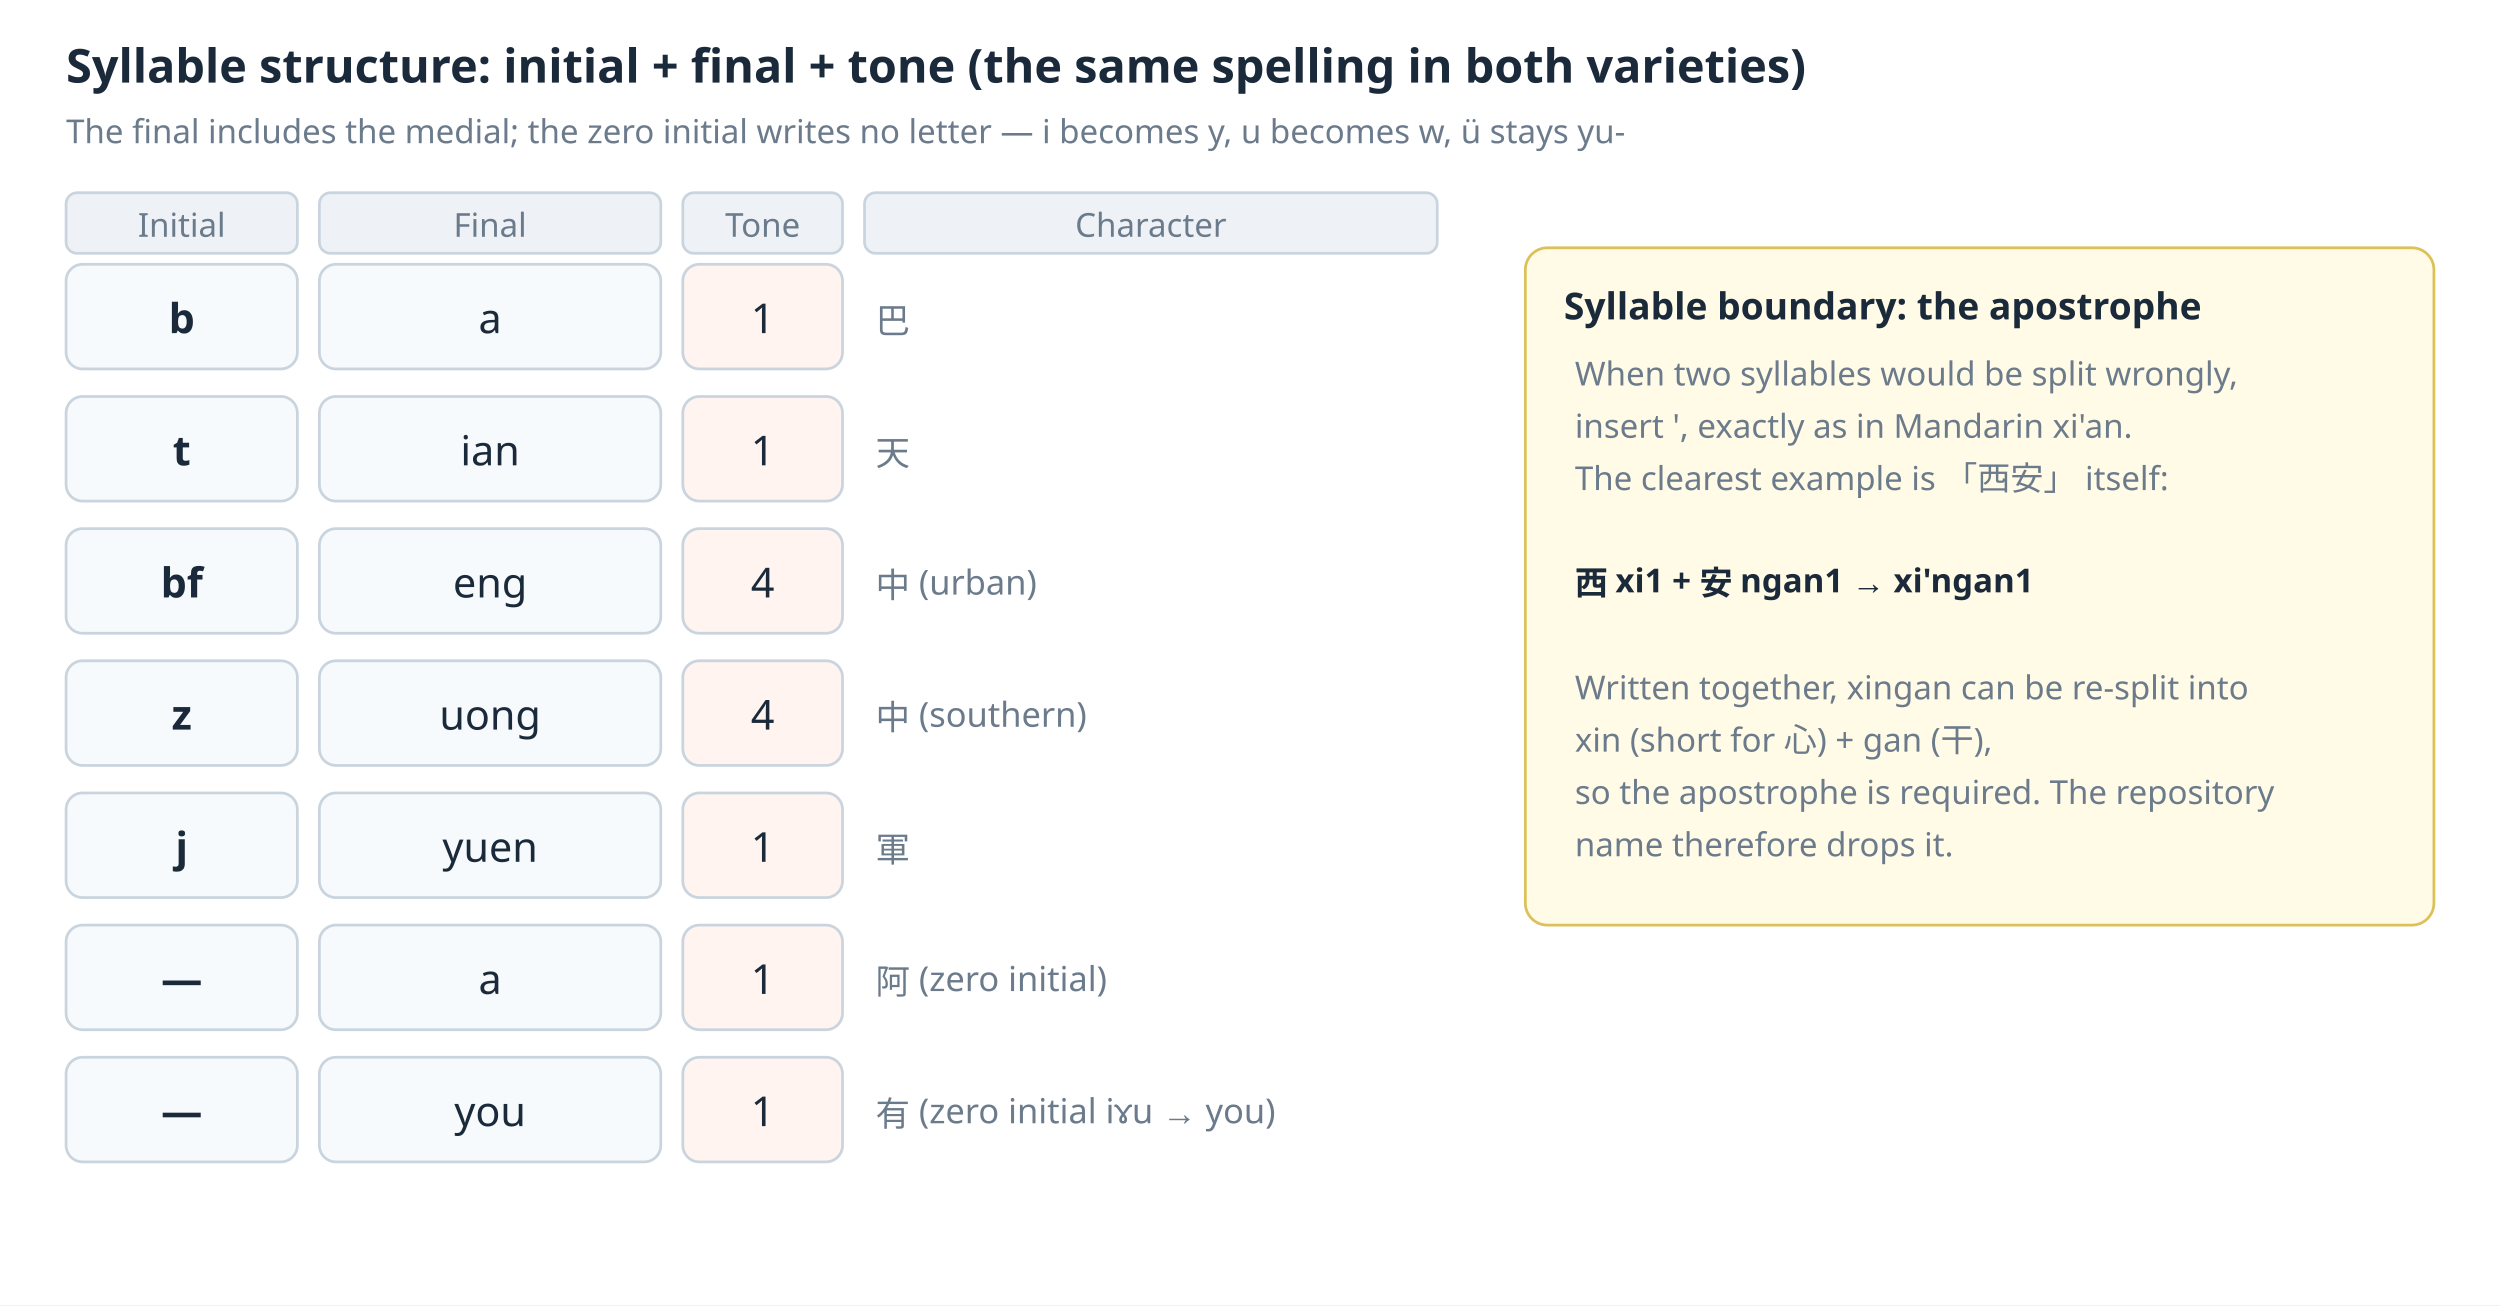
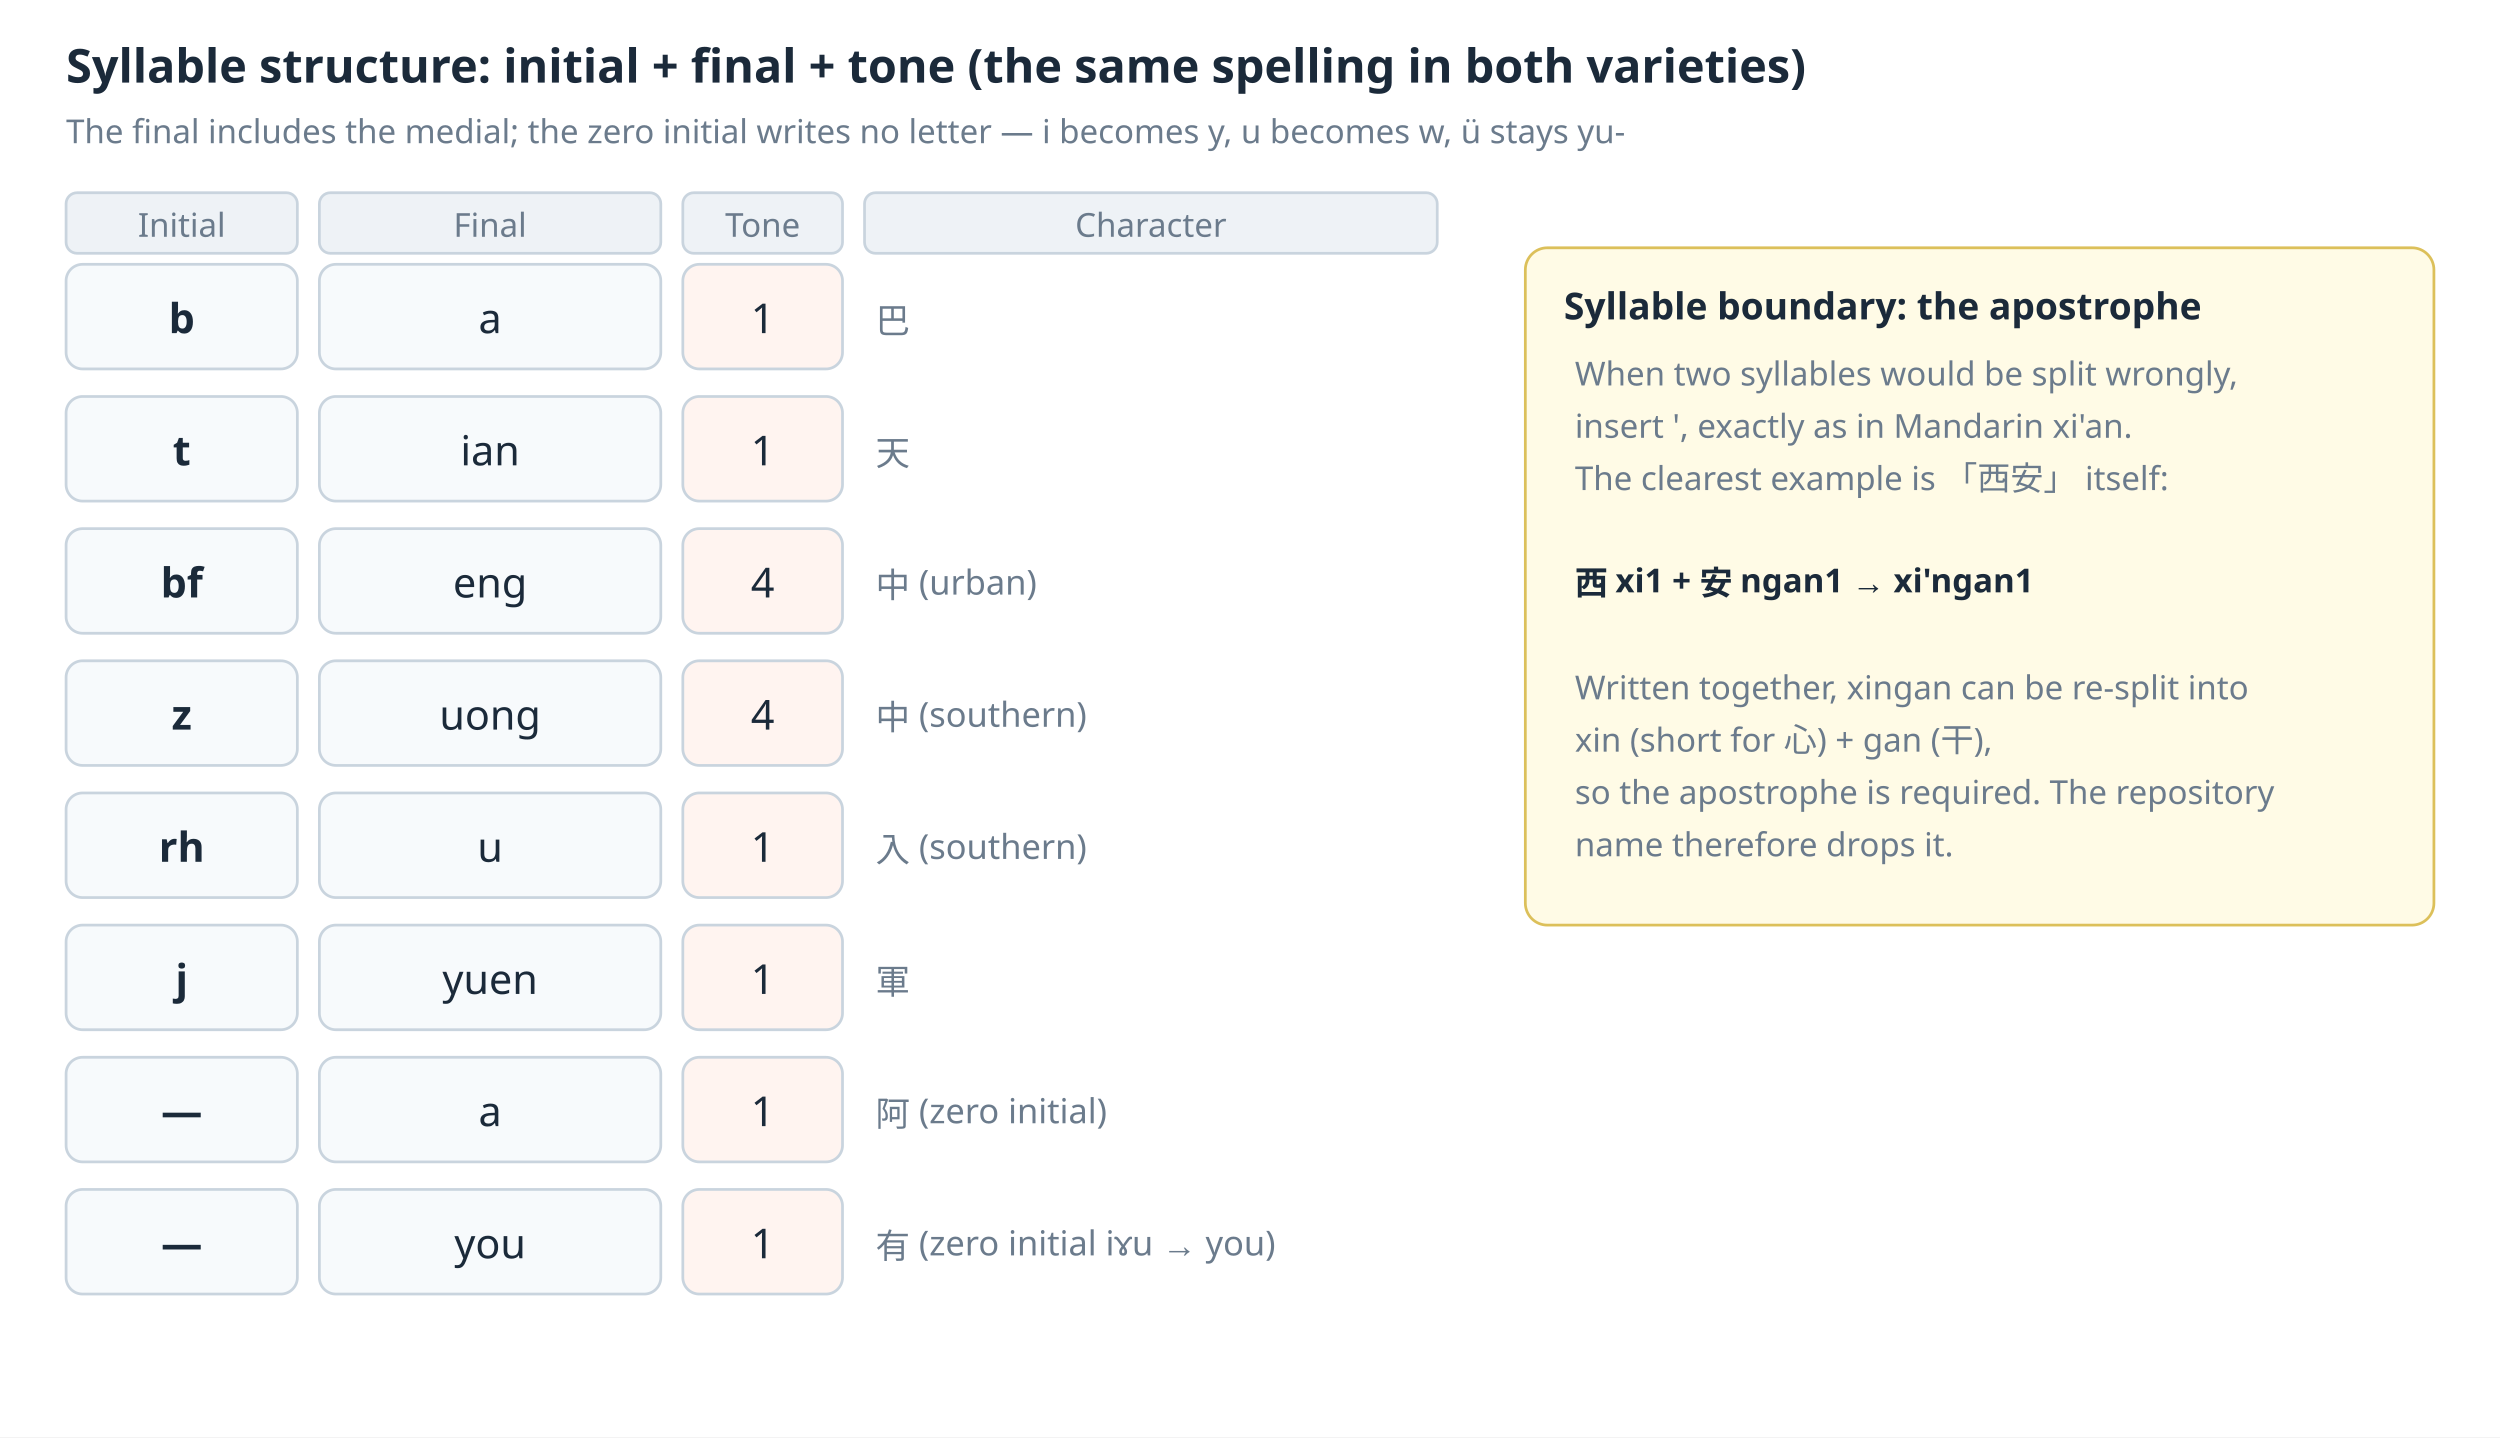
- <svg xmlns="http://www.w3.org/2000/svg" width="908" height="474" viewBox="0 0 908 474" font-family="'Noto Sans','Helvetica Neue',Arial,'Noto Sans SC',sans-serif">
-   <rect width="908" height="474" fill="#ffffff" />
+ <svg xmlns="http://www.w3.org/2000/svg" width="908" height="522" viewBox="0 0 908 522" font-family="'Noto Sans','Helvetica Neue',Arial,'Noto Sans SC',sans-serif">
+   <rect width="908" height="522" fill="#ffffff" />
  <text x="24" y="30" font-size="17" fill="#1b2a3a" font-weight="bold" text-anchor="start">Syllable structure: initial + final + tone (the same spelling in both varieties)</text>
  <text x="24" y="52" font-size="12" fill="#6b7b8c" font-weight="normal" text-anchor="start">The final includes the medial; the zero initial writes no letter — i becomes y, u becomes w, ü stays yu-</text>
  <rect x="24" y="70" width="84" height="22" rx="4" fill="#eef2f6" stroke="#c9d4de" />
  <text x="66" y="86" font-size="12" fill="#6b7b8c" font-weight="normal" text-anchor="middle">Initial</text>
  <rect x="116" y="70" width="124" height="22" rx="4" fill="#eef2f6" stroke="#c9d4de" />
  <text x="178" y="86" font-size="12" fill="#6b7b8c" font-weight="normal" text-anchor="middle">Final</text>
  <rect x="248" y="70" width="58" height="22" rx="4" fill="#eef2f6" stroke="#c9d4de" />
  <text x="277" y="86" font-size="12" fill="#6b7b8c" font-weight="normal" text-anchor="middle">Tone</text>
  <rect x="314" y="70" width="208" height="22" rx="4" fill="#eef2f6" stroke="#c9d4de" />
  <text x="418" y="86" font-size="12" fill="#6b7b8c" font-weight="normal" text-anchor="middle">Character</text>
  <rect x="24" y="96" width="84" height="38" rx="6" fill="#f7fafc" stroke="#c9d4de" />
  <text x="66" y="121" font-size="15" fill="#1b2a3a" font-weight="bold" text-anchor="middle">b</text>
  <rect x="116" y="96" width="124" height="38" rx="6" fill="#f7fafc" stroke="#c9d4de" />
  <text x="178" y="121" font-size="15" fill="#1b2a3a" font-weight="normal" text-anchor="middle">a</text>
  <rect x="248" y="96" width="58" height="38" rx="6" fill="#fff4f0" stroke="#c9d4de" />
  <text x="277" y="121" font-size="15" fill="#1b2a3a" font-weight="normal" text-anchor="middle">1</text>
  <text x="318" y="121" font-size="12.5" fill="#6b7b8c" font-weight="normal" text-anchor="start">巴</text>
  <rect x="24" y="144" width="84" height="38" rx="6" fill="#f7fafc" stroke="#c9d4de" />
  <text x="66" y="169" font-size="15" fill="#1b2a3a" font-weight="bold" text-anchor="middle">t</text>
  <rect x="116" y="144" width="124" height="38" rx="6" fill="#f7fafc" stroke="#c9d4de" />
  <text x="178" y="169" font-size="15" fill="#1b2a3a" font-weight="normal" text-anchor="middle">ian</text>
  <rect x="248" y="144" width="58" height="38" rx="6" fill="#fff4f0" stroke="#c9d4de" />
  <text x="277" y="169" font-size="15" fill="#1b2a3a" font-weight="normal" text-anchor="middle">1</text>
  <text x="318" y="169" font-size="12.5" fill="#6b7b8c" font-weight="normal" text-anchor="start">天</text>
  <rect x="24" y="192" width="84" height="38" rx="6" fill="#f7fafc" stroke="#c9d4de" />
  <text x="66" y="217" font-size="15" fill="#1b2a3a" font-weight="bold" text-anchor="middle">bf</text>
  <rect x="116" y="192" width="124" height="38" rx="6" fill="#f7fafc" stroke="#c9d4de" />
  <text x="178" y="217" font-size="15" fill="#1b2a3a" font-weight="normal" text-anchor="middle">eng</text>
  <rect x="248" y="192" width="58" height="38" rx="6" fill="#fff4f0" stroke="#c9d4de" />
  <text x="277" y="217" font-size="15" fill="#1b2a3a" font-weight="normal" text-anchor="middle">4</text>
  <text x="318" y="217" font-size="12.5" fill="#6b7b8c" font-weight="normal" text-anchor="start">中 (urban)</text>
  <rect x="24" y="240" width="84" height="38" rx="6" fill="#f7fafc" stroke="#c9d4de" />
  <text x="66" y="265" font-size="15" fill="#1b2a3a" font-weight="bold" text-anchor="middle">z</text>
  <rect x="116" y="240" width="124" height="38" rx="6" fill="#f7fafc" stroke="#c9d4de" />
  <text x="178" y="265" font-size="15" fill="#1b2a3a" font-weight="normal" text-anchor="middle">uong</text>
  <rect x="248" y="240" width="58" height="38" rx="6" fill="#fff4f0" stroke="#c9d4de" />
  <text x="277" y="265" font-size="15" fill="#1b2a3a" font-weight="normal" text-anchor="middle">4</text>
  <text x="318" y="265" font-size="12.5" fill="#6b7b8c" font-weight="normal" text-anchor="start">中 (southern)</text>
  <rect x="24" y="288" width="84" height="38" rx="6" fill="#f7fafc" stroke="#c9d4de" />
-   <text x="66" y="313" font-size="15" fill="#1b2a3a" font-weight="bold" text-anchor="middle">j</text>
+   <text x="66" y="313" font-size="15" fill="#1b2a3a" font-weight="bold" text-anchor="middle">rh</text>
  <rect x="116" y="288" width="124" height="38" rx="6" fill="#f7fafc" stroke="#c9d4de" />
-   <text x="178" y="313" font-size="15" fill="#1b2a3a" font-weight="normal" text-anchor="middle">yuen</text>
+   <text x="178" y="313" font-size="15" fill="#1b2a3a" font-weight="normal" text-anchor="middle">u</text>
  <rect x="248" y="288" width="58" height="38" rx="6" fill="#fff4f0" stroke="#c9d4de" />
  <text x="277" y="313" font-size="15" fill="#1b2a3a" font-weight="normal" text-anchor="middle">1</text>
-   <text x="318" y="313" font-size="12.5" fill="#6b7b8c" font-weight="normal" text-anchor="start">軍</text>
+   <text x="318" y="313" font-size="12.5" fill="#6b7b8c" font-weight="normal" text-anchor="start">入 (southern)</text>
  <rect x="24" y="336" width="84" height="38" rx="6" fill="#f7fafc" stroke="#c9d4de" />
-   <text x="66" y="361" font-size="15" fill="#1b2a3a" font-weight="bold" text-anchor="middle">—</text>
+   <text x="66" y="361" font-size="15" fill="#1b2a3a" font-weight="bold" text-anchor="middle">j</text>
  <rect x="116" y="336" width="124" height="38" rx="6" fill="#f7fafc" stroke="#c9d4de" />
-   <text x="178" y="361" font-size="15" fill="#1b2a3a" font-weight="normal" text-anchor="middle">a</text>
+   <text x="178" y="361" font-size="15" fill="#1b2a3a" font-weight="normal" text-anchor="middle">yuen</text>
  <rect x="248" y="336" width="58" height="38" rx="6" fill="#fff4f0" stroke="#c9d4de" />
  <text x="277" y="361" font-size="15" fill="#1b2a3a" font-weight="normal" text-anchor="middle">1</text>
-   <text x="318" y="361" font-size="12.5" fill="#6b7b8c" font-weight="normal" text-anchor="start">阿 (zero initial)</text>
+   <text x="318" y="361" font-size="12.5" fill="#6b7b8c" font-weight="normal" text-anchor="start">軍</text>
  <rect x="24" y="384" width="84" height="38" rx="6" fill="#f7fafc" stroke="#c9d4de" />
  <text x="66" y="409" font-size="15" fill="#1b2a3a" font-weight="bold" text-anchor="middle">—</text>
  <rect x="116" y="384" width="124" height="38" rx="6" fill="#f7fafc" stroke="#c9d4de" />
-   <text x="178" y="409" font-size="15" fill="#1b2a3a" font-weight="normal" text-anchor="middle">you</text>
+   <text x="178" y="409" font-size="15" fill="#1b2a3a" font-weight="normal" text-anchor="middle">a</text>
  <rect x="248" y="384" width="58" height="38" rx="6" fill="#fff4f0" stroke="#c9d4de" />
  <text x="277" y="409" font-size="15" fill="#1b2a3a" font-weight="normal" text-anchor="middle">1</text>
-   <text x="318" y="409" font-size="12.5" fill="#6b7b8c" font-weight="normal" text-anchor="start">有 (zero initial iɤu → you)</text>
+   <text x="318" y="409" font-size="12.5" fill="#6b7b8c" font-weight="normal" text-anchor="start">阿 (zero initial)</text>
+   <rect x="24" y="432" width="84" height="38" rx="6" fill="#f7fafc" stroke="#c9d4de" />
+   <text x="66" y="457" font-size="15" fill="#1b2a3a" font-weight="bold" text-anchor="middle">—</text>
+   <rect x="116" y="432" width="124" height="38" rx="6" fill="#f7fafc" stroke="#c9d4de" />
+   <text x="178" y="457" font-size="15" fill="#1b2a3a" font-weight="normal" text-anchor="middle">you</text>
+   <rect x="248" y="432" width="58" height="38" rx="6" fill="#fff4f0" stroke="#c9d4de" />
+   <text x="277" y="457" font-size="15" fill="#1b2a3a" font-weight="normal" text-anchor="middle">1</text>
+   <text x="318" y="457" font-size="12.5" fill="#6b7b8c" font-weight="normal" text-anchor="start">有 (zero initial iɤu → you)</text>
  <rect x="554" y="90" width="330" height="246" rx="8" fill="#fffbe6" stroke="#dcc05a" />
  <text x="568" y="116" font-size="13.5" fill="#1b2a3a" font-weight="bold" text-anchor="start">Syllable boundary: the apostrophe</text>
  <text x="572" y="140" font-size="12" fill="#6b7b8c" font-weight="normal" text-anchor="start">When two syllables would be split wrongly,</text>
  <text x="572" y="159" font-size="12" fill="#6b7b8c" font-weight="normal" text-anchor="start">insert ', exactly as in Mandarin xi'an.</text>
  <text x="572" y="178" font-size="12" fill="#6b7b8c" font-weight="normal" text-anchor="start">The clearest example is 「西安」 itself:</text>
  <text x="572" y="197" font-size="12" fill="#6b7b8c" font-weight="normal" text-anchor="start" />
  <text x="572" y="216" font-size="12" fill="#1b2a3a" font-weight="bold" text-anchor="start">    西 xi1 + 安 ngan1  →  xi'ngan1</text>
  <text x="572" y="235" font-size="12" fill="#6b7b8c" font-weight="normal" text-anchor="start" />
  <text x="572" y="254" font-size="12" fill="#6b7b8c" font-weight="normal" text-anchor="start">Written together, xingan can be re-split into</text>
  <text x="572" y="273" font-size="12" fill="#6b7b8c" font-weight="normal" text-anchor="start">xin (short for 心) + gan (干),</text>
  <text x="572" y="292" font-size="12" fill="#6b7b8c" font-weight="normal" text-anchor="start">so the apostrophe is required. The repository</text>
  <text x="572" y="311" font-size="12" fill="#6b7b8c" font-weight="normal" text-anchor="start">name therefore drops it.</text>
</svg>
